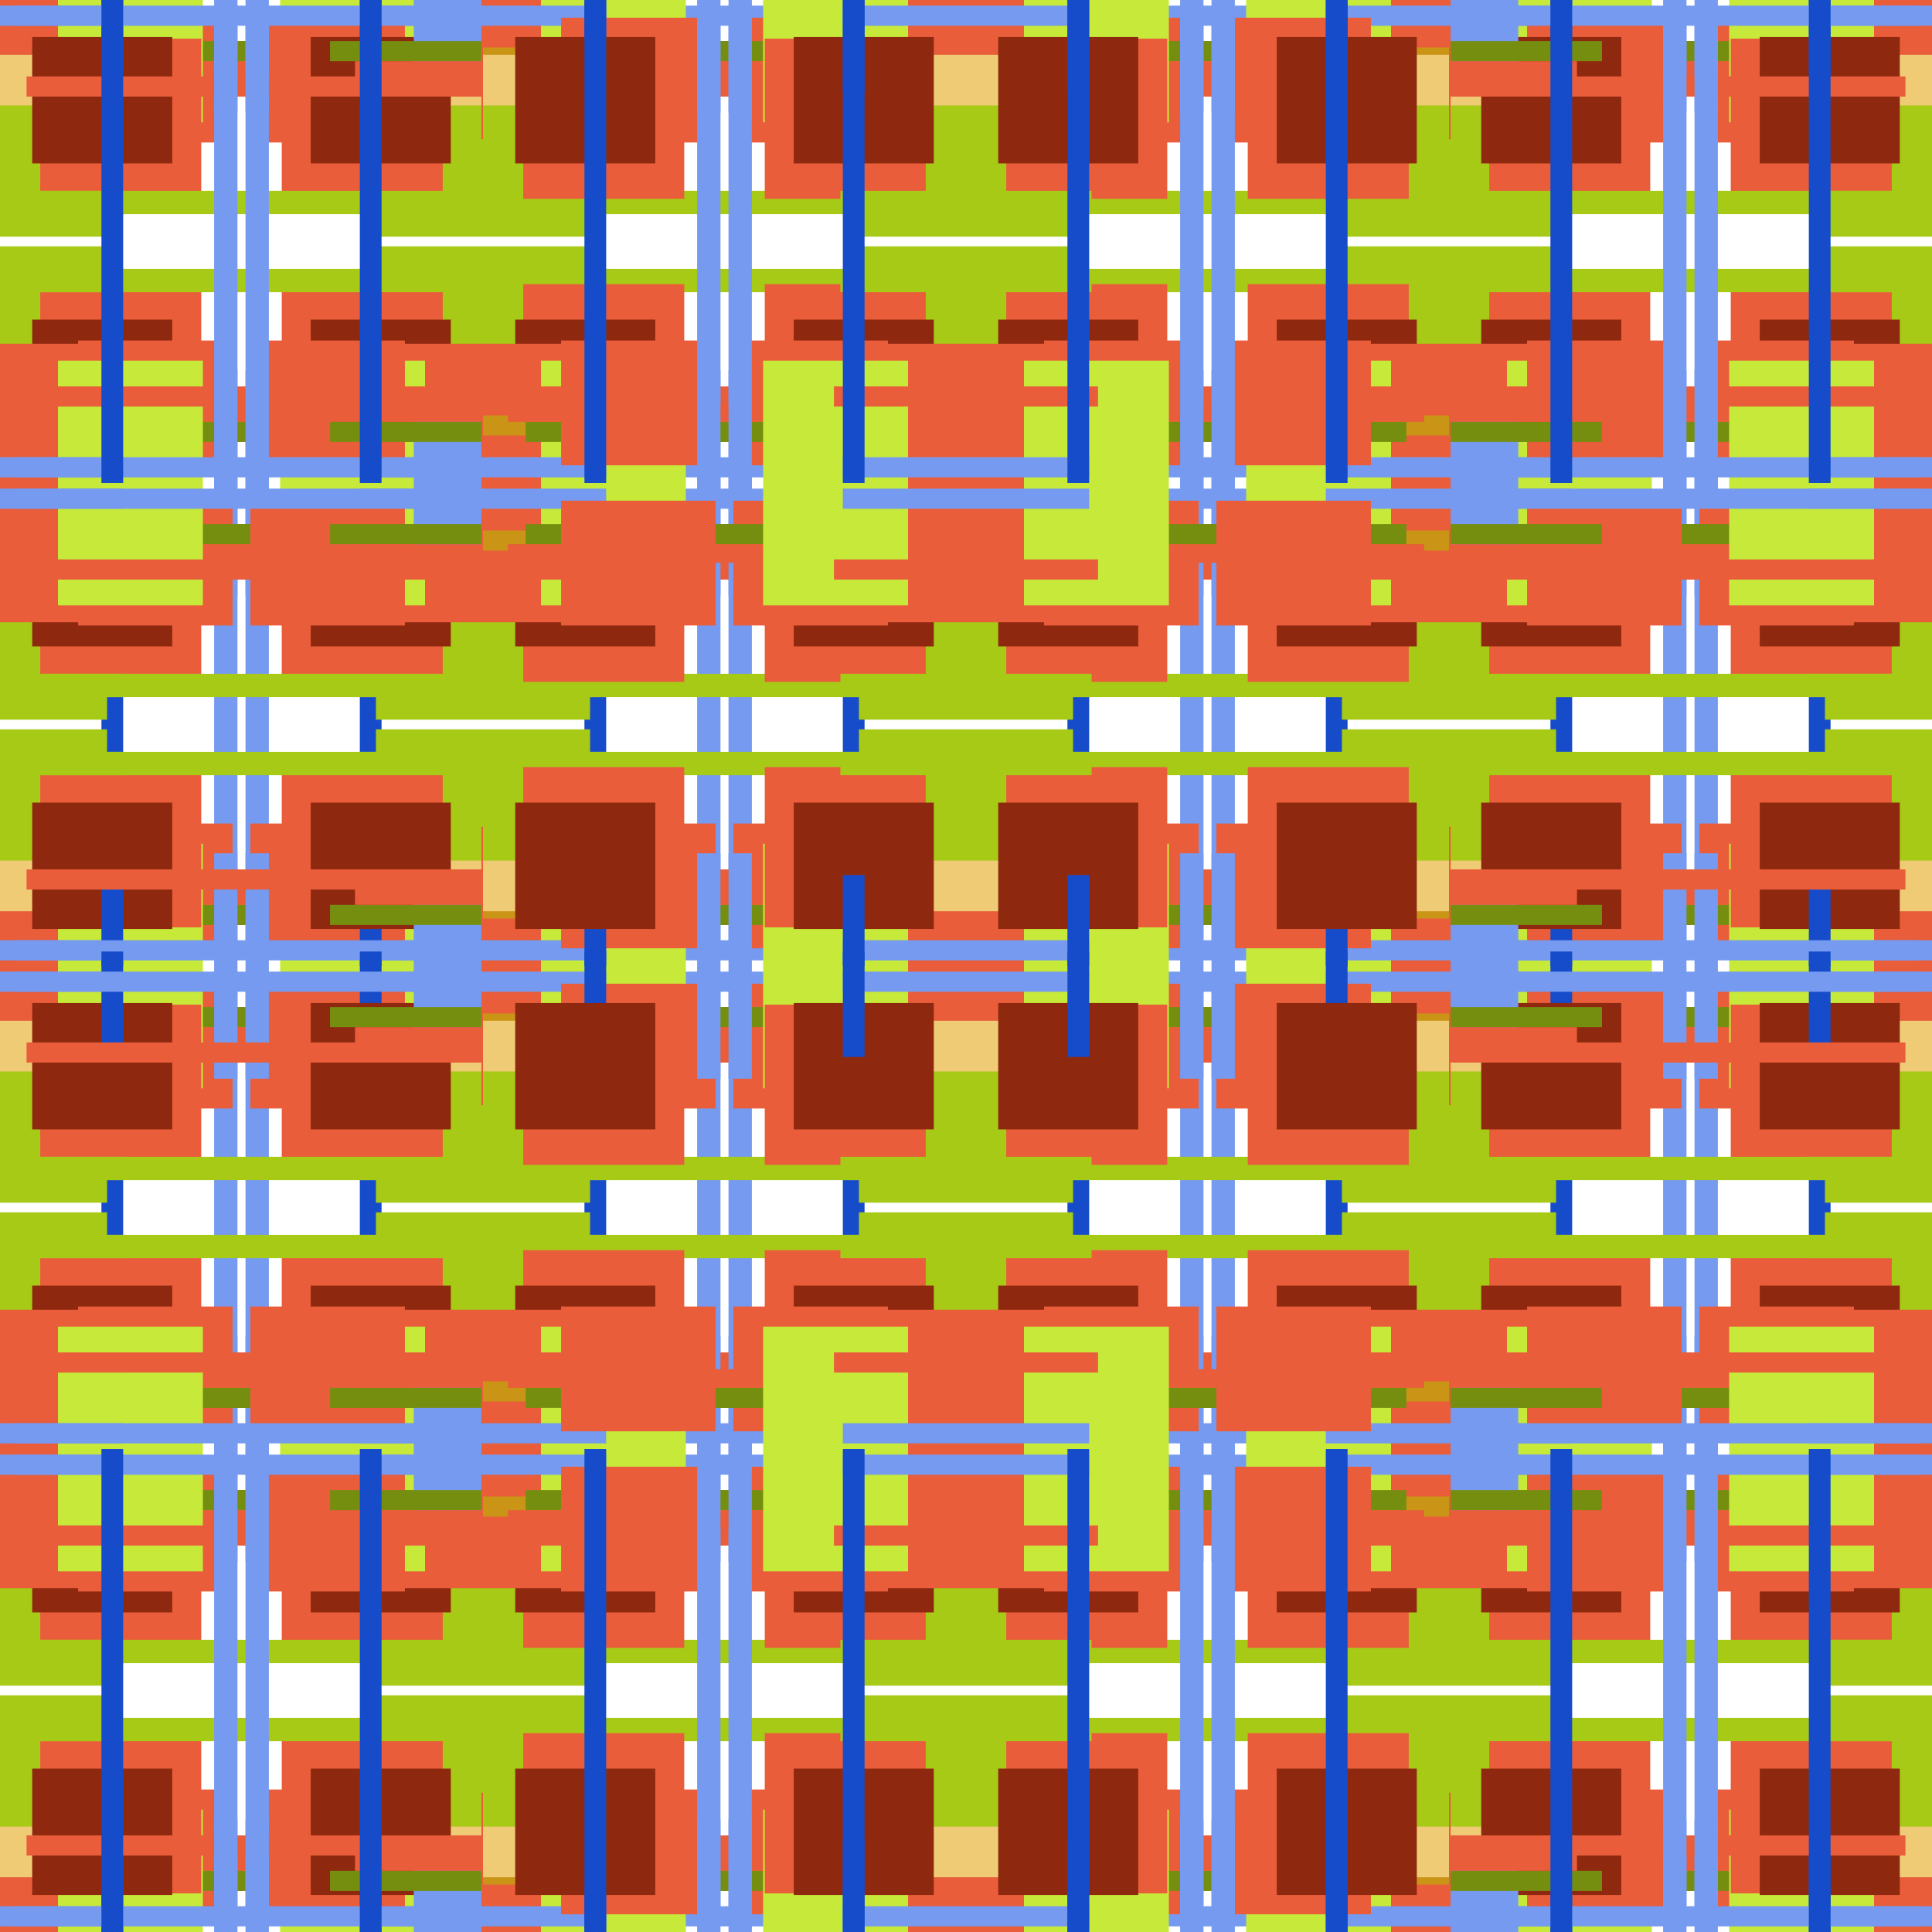
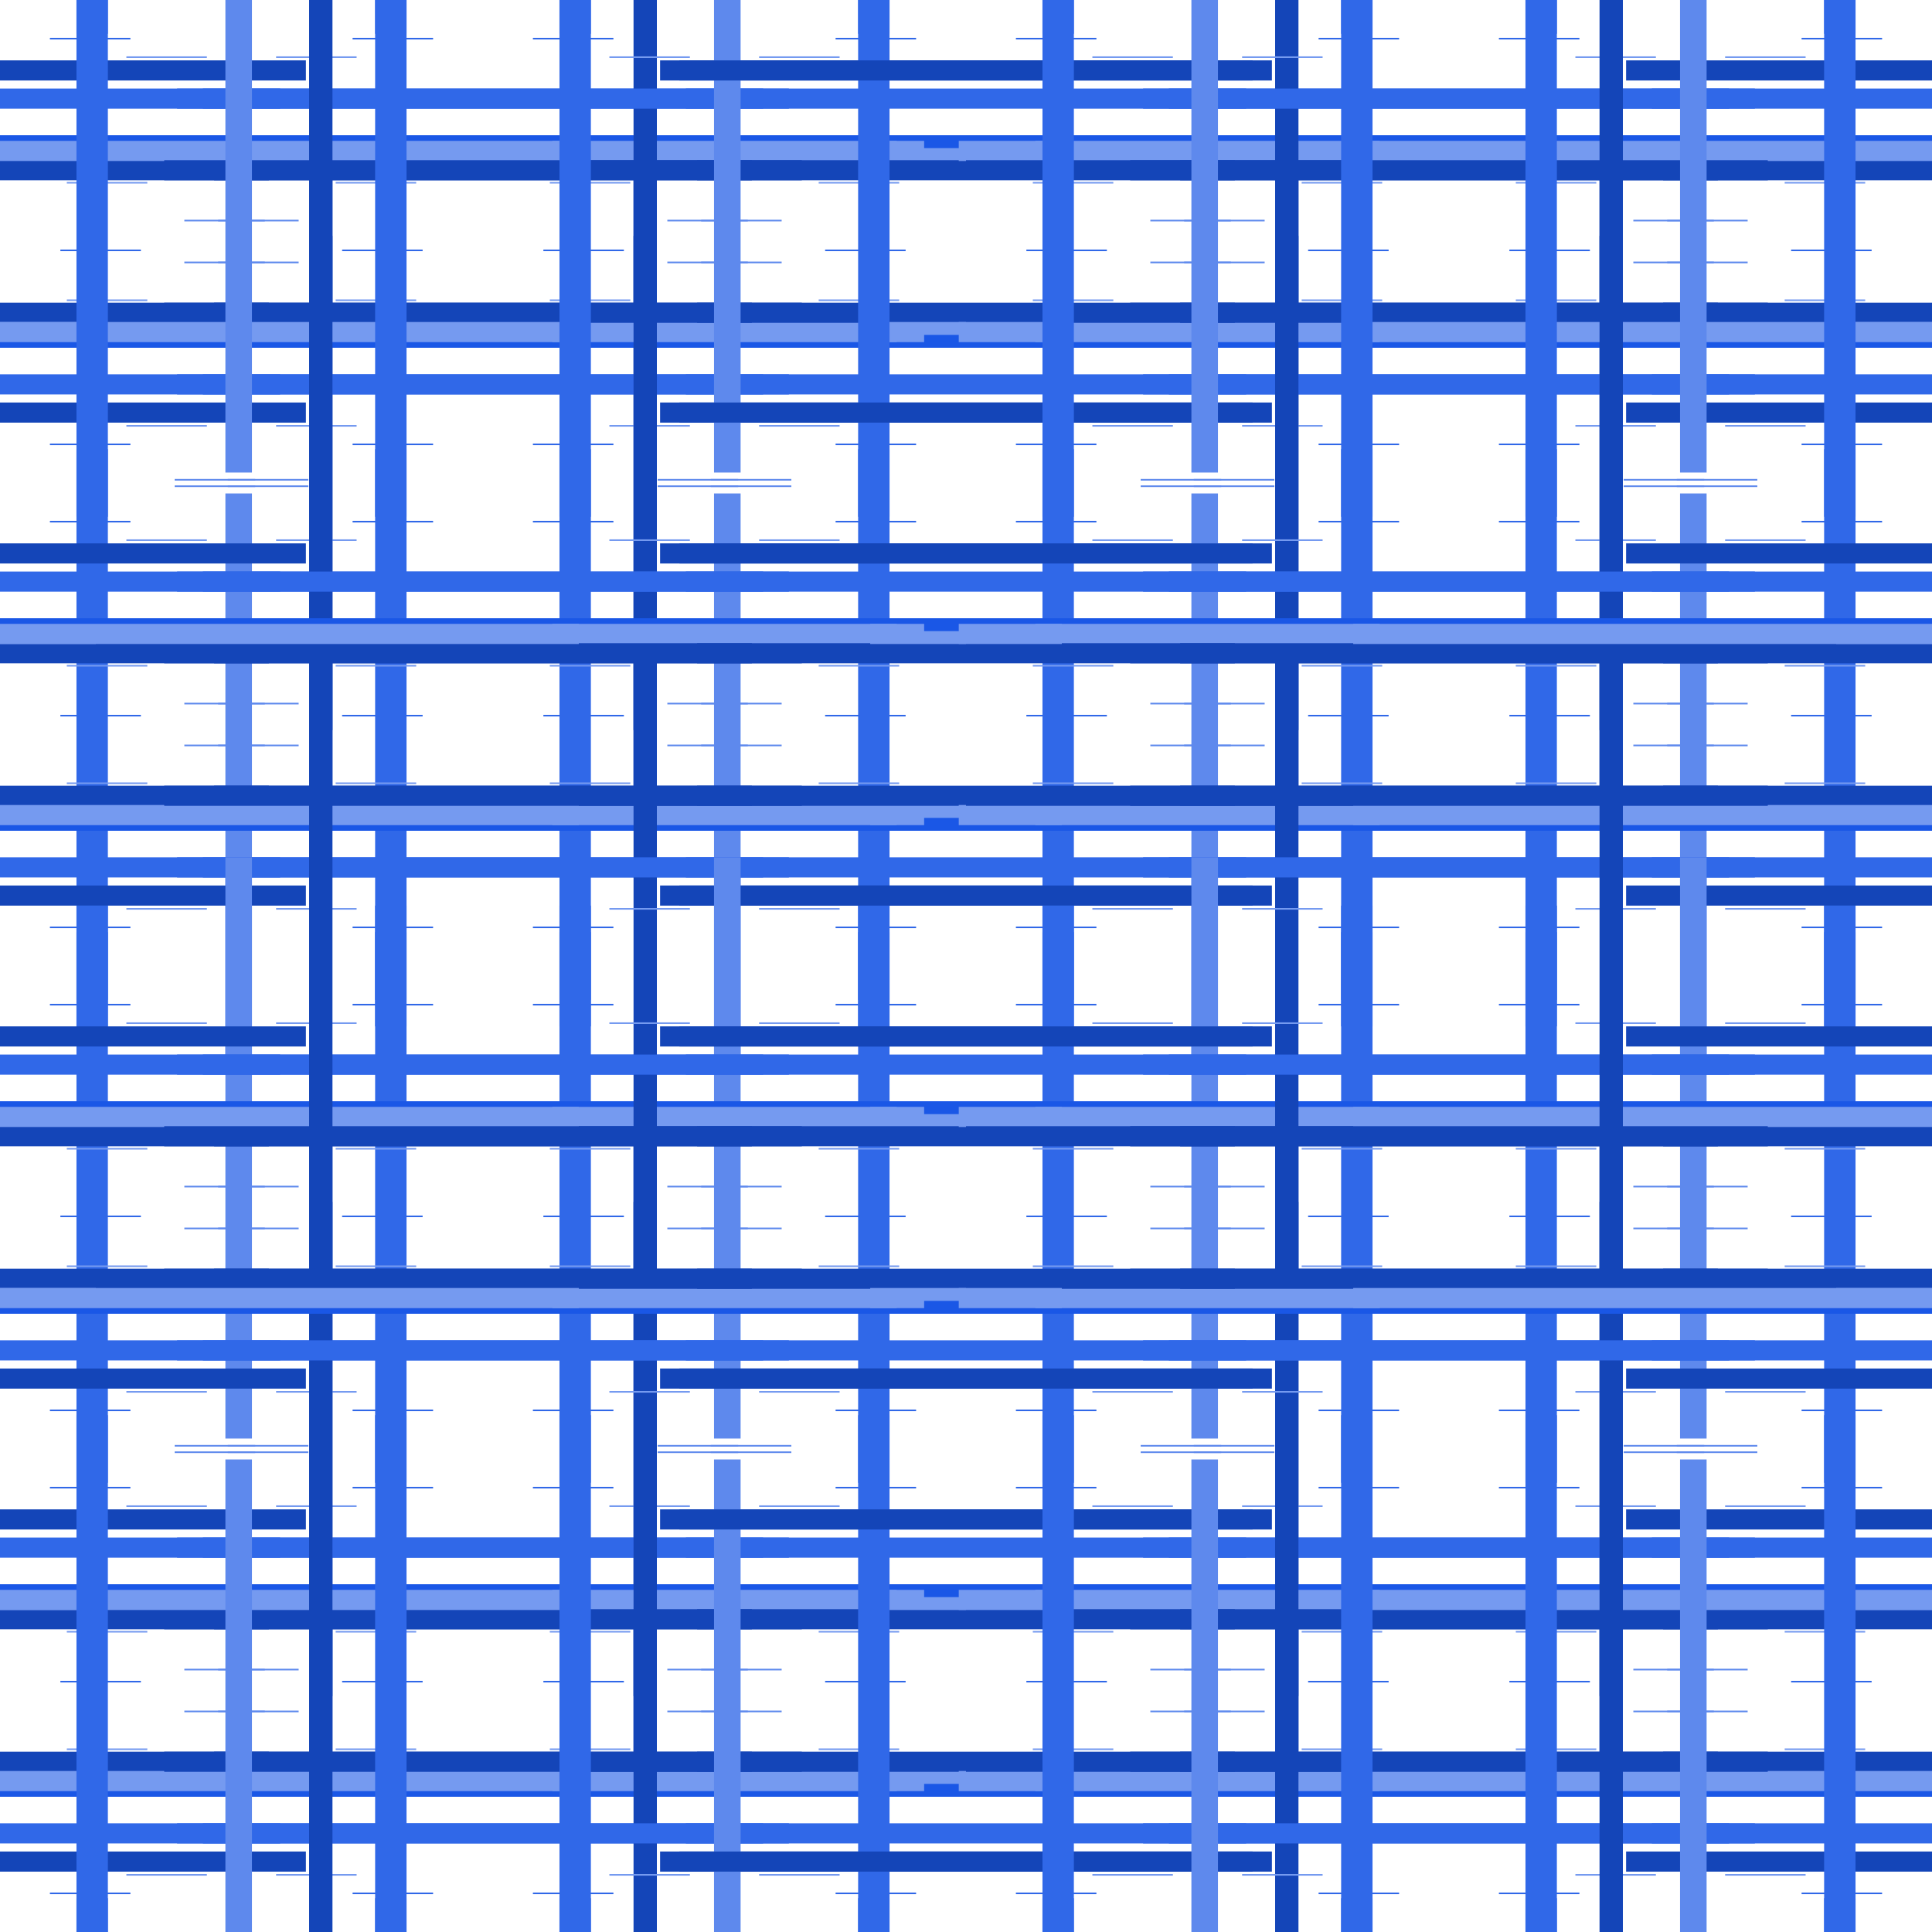
- <svg xmlns="http://www.w3.org/2000/svg" xmlns:xlink="http://www.w3.org/1999/xlink" width="100%" height="100%" viewBox="0 0 2400 2400" style="stroke-width:0;background-color:#121212">
+ <svg xmlns="http://www.w3.org/2000/svg" xmlns:xlink="http://www.w3.org/1999/xlink" width="100%" height="100%" viewBox="0 0 2400 2400" style="stroke-width:0;background-color:#121212;margin: auto;height: -webkit-fill-available">
  <defs>
    <symbol id="shapes">
-       <rect x="447" y="487" width="27" height="731" transform-origin="600 600" style="fill:hsl(222,80%,44%)">
+       <rect x="787" y="178" width="29" height="729" transform-origin="600 600" style="fill:hsl(222,80%,40%)">
        <animateTransform attributeName="transform" attributeType="XML" type="skewX" dur="5s" values="0;-64;32;-16;8;-4;2;-1;.5;0;0" keyTimes="0;.1;.2;.3;.4;.5;.6;.7;.8;.9;1" calcMode="spline" keySplines="0.5 0 0.75 1;0.5 0 0.75 1;0.5 0 0.75 1;0.5 0 0.75 1;0.5 0 0.75 1;0.5 0 0.75 1;0.5 0 0.75 1;0.5 0 0.75 1;0.5 0 0.75 1;0.5 0 0.75 1" repeatCount="indefinite" />
      </rect>
-       <rect x="-55" y="365" width="121" height="167" transform-origin="600 600" style="fill:hsl(402,80%,70%)">
+       <rect x="62" y="551" width="100" height="2" transform-origin="600 600" style="fill:hsl(222,80%,55%)">
        <animateTransform attributeName="transform" attributeType="XML" type="skewX" dur="5s" values="0;-64;32;-16;8;-4;2;-1;.5;0;0" keyTimes="0;.1;.2;.3;.4;.5;.6;.7;.8;.9;1" calcMode="spline" keySplines="0.5 0 0.75 1;0.5 0 0.75 1;0.5 0 0.75 1;0.5 0 0.75 1;0.5 0 0.75 1;0.5 0 0.75 1;0.5 0 0.75 1;0.5 0 0.75 1;0.5 0 0.75 1;0.5 0 0.75 1" repeatCount="indefinite" />
      </rect>
-       <rect x="-54" y="59" width="738" height="25" transform-origin="600 600" style="fill:hsl(402,80%,44%)">
+       <rect x="266" y="376" width="730" height="25" transform-origin="600 600" style="fill:hsl(222,80%,40%)">
        <animateTransform attributeName="transform" attributeType="XML" type="skewX" dur="5s" values="0;-64;32;-16;8;-4;2;-1;.5;0;0" keyTimes="0;.1;.2;.3;.4;.5;.6;.7;.8;.9;1" calcMode="spline" keySplines="0.5 0 0.75 1;0.5 0 0.75 1;0.5 0 0.75 1;0.5 0 0.75 1;0.5 0 0.75 1;0.5 0 0.75 1;0.5 0 0.75 1;0.5 0 0.75 1;0.5 0 0.75 1;0.5 0 0.75 1" repeatCount="indefinite" />
      </rect>
-       <rect x="467" y="-81" width="219" height="169" transform-origin="600 600" style="fill:hsl(222,80%,70%)">
+       <rect x="343" y="528" width="100" height="2" transform-origin="600 600" style="fill:hsl(222,80%,70%)">
        <animateTransform attributeName="transform" attributeType="XML" type="skewX" dur="5s" values="0;-64;32;-16;8;-4;2;-1;.5;0;0" keyTimes="0;.1;.2;.3;.4;.5;.6;.7;.8;.9;1" calcMode="spline" keySplines="0.5 0 0.75 1;0.5 0 0.75 1;0.5 0 0.75 1;0.5 0 0.75 1;0.5 0 0.75 1;0.5 0 0.75 1;0.5 0 0.75 1;0.5 0 0.75 1;0.5 0 0.75 1;0.5 0 0.75 1" repeatCount="indefinite" />
      </rect>
-       <rect x="444" y="334" width="728" height="29" transform-origin="600 600" style="fill:hsl(432,80%,44%)">
+       <rect x="514" y="168" width="738" height="16" transform-origin="600 600" style="fill:hsl(222,80%,50%)">
        <animateTransform attributeName="transform" attributeType="XML" type="skewX" dur="5s" values="0;-64;32;-16;8;-4;2;-1;.5;0;0" keyTimes="0;.1;.2;.3;.4;.5;.6;.7;.8;.9;1" calcMode="spline" keySplines="0.5 0 0.75 1;0.5 0 0.75 1;0.5 0 0.75 1;0.5 0 0.75 1;0.5 0 0.75 1;0.5 0 0.75 1;0.5 0 0.75 1;0.5 0 0.75 1;0.5 0 0.75 1;0.5 0 0.75 1" repeatCount="indefinite" />
      </rect>
-       <rect x="-84" y="306" width="217" height="163" transform-origin="600 600" style="fill:hsl(432,80%,44%)">
+       <rect x="550" y="468" width="100" height="2" transform-origin="600 600" style="fill:hsl(222,80%,55%)">
        <animateTransform attributeName="transform" attributeType="XML" type="skewX" dur="5s" values="0;-64;32;-16;8;-4;2;-1;.5;0;0" keyTimes="0;.1;.2;.3;.4;.5;.6;.7;.8;.9;1" calcMode="spline" keySplines="0.5 0 0.75 1;0.5 0 0.75 1;0.5 0 0.75 1;0.5 0 0.75 1;0.5 0 0.75 1;0.5 0 0.75 1;0.5 0 0.75 1;0.5 0 0.75 1;0.5 0 0.75 1;0.5 0 0.75 1" repeatCount="indefinite" />
      </rect>
-       <rect x="53" y="51" width="737" height="25" transform-origin="600 600" style="fill:hsl(432,80%,31%)">
+       <rect x="481" y="175" width="728" height="25" transform-origin="600 600" style="fill:hsl(222,80%,70%)">
        <animateTransform attributeName="transform" attributeType="XML" type="skewX" dur="5s" values="0;-64;32;-16;8;-4;2;-1;.5;0;0" keyTimes="0;.1;.2;.3;.4;.5;.6;.7;.8;.9;1" calcMode="spline" keySplines="0.5 0 0.75 1;0.5 0 0.75 1;0.5 0 0.75 1;0.5 0 0.75 1;0.5 0 0.75 1;0.5 0 0.75 1;0.5 0 0.75 1;0.5 0 0.75 1;0.5 0 0.75 1;0.5 0 0.75 1" repeatCount="indefinite" />
      </rect>
-       <rect x="445" y="-12" width="157" height="185" transform-origin="600 600" style="fill:hsl(372,80%,57%)">
+       <rect x="425" y="888" width="100" height="2" transform-origin="600 600" style="fill:hsl(222,80%,55%)">
        <animateTransform attributeName="transform" attributeType="XML" type="skewX" dur="5s" values="0;-64;32;-16;8;-4;2;-1;.5;0;0" keyTimes="0;.1;.2;.3;.4;.5;.6;.7;.8;.9;1" calcMode="spline" keySplines="0.5 0 0.75 1;0.5 0 0.75 1;0.5 0 0.75 1;0.5 0 0.75 1;0.5 0 0.75 1;0.5 0 0.75 1;0.5 0 0.75 1;0.5 0 0.75 1;0.5 0 0.75 1;0.5 0 0.75 1" repeatCount="indefinite" />
      </rect>
-       <rect x="31" y="76" width="728" height="23" transform-origin="600 600" style="fill:hsl(372,80%,57%)">
+       <rect x="466" y="558" width="39" height="717" transform-origin="600 600" style="fill:hsl(222,80%,55%)">
        <animateTransform attributeName="transform" attributeType="XML" type="skewX" dur="5s" values="0;-64;32;-16;8;-4;2;-1;.5;0;0" keyTimes="0;.1;.2;.3;.4;.5;.6;.7;.8;.9;1" calcMode="spline" keySplines="0.5 0 0.75 1;0.5 0 0.75 1;0.5 0 0.75 1;0.5 0 0.75 1;0.5 0 0.75 1;0.5 0 0.75 1;0.5 0 0.75 1;0.5 0 0.75 1;0.5 0 0.75 1;0.5 0 0.75 1" repeatCount="indefinite" />
      </rect>
-       <rect x="348" y="-4" width="180" height="156" transform-origin="600 600" style="fill:hsl(432,80%,57%)">
+       <rect x="126" y="-47" width="100" height="2" transform-origin="600 600" style="fill:hsl(222,80%,60%)">
        <animateTransform attributeName="transform" attributeType="XML" type="skewX" dur="5s" values="0;-64;32;-16;8;-4;2;-1;.5;0;0" keyTimes="0;.1;.2;.3;.4;.5;.6;.7;.8;.9;1" calcMode="spline" keySplines="0.5 0 0.75 1;0.5 0 0.75 1;0.5 0 0.75 1;0.5 0 0.75 1;0.5 0 0.75 1;0.5 0 0.75 1;0.5 0 0.75 1;0.5 0 0.75 1;0.5 0 0.75 1;0.5 0 0.75 1" repeatCount="indefinite" />
      </rect>
-       <rect x="447" y="7" width="737" height="25" transform-origin="600 600" style="fill:hsl(222,80%,70%)">
+       <rect x="252" y="110" width="728" height="25" transform-origin="600 600" style="fill:hsl(222,80%,55%)">
        <animateTransform attributeName="transform" attributeType="XML" type="skewX" dur="5s" values="0;-64;32;-16;8;-4;2;-1;.5;0;0" keyTimes="0;.1;.2;.3;.4;.5;.6;.7;.8;.9;1" calcMode="spline" keySplines="0.5 0 0.75 1;0.5 0 0.75 1;0.5 0 0.75 1;0.5 0 0.75 1;0.5 0 0.75 1;0.5 0 0.75 1;0.5 0 0.75 1;0.5 0 0.75 1;0.5 0 0.75 1;0.5 0 0.75 1" repeatCount="indefinite" />
      </rect>
-       <rect x="50" y="353" width="200" height="199" transform-origin="600 600" style="fill:hsl(372,80%,57%)">
+       <rect x="217" y="603" width="100" height="2" transform-origin="600 600" style="fill:hsl(222,80%,65%)">
        <animateTransform attributeName="transform" attributeType="XML" type="skewX" dur="5s" values="0;-64;32;-16;8;-4;2;-1;.5;0;0" keyTimes="0;.1;.2;.3;.4;.5;.6;.7;.8;.9;1" calcMode="spline" keySplines="0.5 0 0.75 1;0.5 0 0.75 1;0.5 0 0.75 1;0.5 0 0.75 1;0.5 0 0.75 1;0.5 0 0.75 1;0.5 0 0.75 1;0.5 0 0.75 1;0.5 0 0.75 1;0.5 0 0.75 1" repeatCount="indefinite" />
      </rect>
-       <rect x="305" y="460" width="29" height="729" transform-origin="600 600" style="fill:hsl(222,80%,70%)">
+       <rect x="887" y="613" width="33" height="722" transform-origin="600 600" style="fill:hsl(222,80%,65%)">
        <animateTransform attributeName="transform" attributeType="XML" type="skewX" dur="5s" values="0;-64;32;-16;8;-4;2;-1;.5;0;0" keyTimes="0;.1;.2;.3;.4;.5;.6;.7;.8;.9;1" calcMode="spline" keySplines="0.5 0 0.75 1;0.5 0 0.75 1;0.5 0 0.75 1;0.5 0 0.75 1;0.5 0 0.75 1;0.5 0 0.75 1;0.5 0 0.75 1;0.5 0 0.75 1;0.5 0 0.75 1;0.5 0 0.75 1" repeatCount="indefinite" />
      </rect>
-       <rect x="40" y="397" width="174" height="157" transform-origin="600 600" style="fill:hsl(372,80%,31%)">
+       <rect x="417" y="226" width="100" height="2" transform-origin="600 600" style="fill:hsl(222,80%,70%)">
        <animateTransform attributeName="transform" attributeType="XML" type="skewX" dur="5s" values="0;-64;32;-16;8;-4;2;-1;.5;0;0" keyTimes="0;.1;.2;.3;.4;.5;.6;.7;.8;.9;1" calcMode="spline" keySplines="0.5 0 0.75 1;0.5 0 0.75 1;0.5 0 0.75 1;0.5 0 0.75 1;0.5 0 0.75 1;0.5 0 0.75 1;0.5 0 0.75 1;0.5 0 0.75 1;0.5 0 0.75 1;0.5 0 0.75 1" repeatCount="indefinite" />
      </rect>
-       <rect x="436" y="95" width="731" height="25" transform-origin="600 600" style="fill:hsl(372,80%,57%)">
+       <rect x="820" y="500" width="736" height="25" transform-origin="600 600" style="fill:hsl(222,80%,40%)">
        <animateTransform attributeName="transform" attributeType="XML" type="skewX" dur="5s" values="0;-64;32;-16;8;-4;2;-1;.5;0;0" keyTimes="0;.1;.2;.3;.4;.5;.6;.7;.8;.9;1" calcMode="spline" keySplines="0.5 0 0.75 1;0.5 0 0.75 1;0.5 0 0.75 1;0.5 0 0.75 1;0.5 0 0.75 1;0.5 0 0.75 1;0.5 0 0.75 1;0.5 0 0.75 1;0.5 0 0.75 1;0.5 0 0.75 1" repeatCount="indefinite" />
      </rect>
-       <rect x="97" y="22" width="192" height="155" transform-origin="600 600" style="fill:hsl(372,80%,57%)">
+       <rect x="229" y="273" width="100" height="2" transform-origin="600 600" style="fill:hsl(222,80%,65%)">
        <animateTransform attributeName="transform" attributeType="XML" type="skewX" dur="5s" values="0;-64;32;-16;8;-4;2;-1;.5;0;0" keyTimes="0;.1;.2;.3;.4;.5;.6;.7;.8;.9;1" calcMode="spline" keySplines="0.5 0 0.75 1;0.5 0 0.75 1;0.5 0 0.75 1;0.5 0 0.75 1;0.5 0 0.75 1;0.5 0 0.75 1;0.5 0 0.75 1;0.5 0 0.75 1;0.5 0 0.75 1;0.5 0 0.75 1" repeatCount="indefinite" />
      </rect>
    </symbol>
  </defs>
  <symbol id="quad3">
    <symbol id="quad2">
      <symbol id="quad1">
        <symbol id="quad0">
          <g>
            <use xlink:href="#shapes" />
          </g>
        </symbol>
        <g>
          <use xlink:href="#quad0" />
        </g>
        <g transform="scale(-1 1) translate(-600 0)">
          <use xlink:href="#quad0" />
        </g>
        <g transform="scale(1 -1) translate(0 -600)">
          <use xlink:href="#quad0" />
        </g>
        <g transform="scale(-1 -1) translate(-600 -600)">
          <use xlink:href="#quad0" />
        </g>
      </symbol>
      <g>
        <use xlink:href="#quad1" />
      </g>
      <g transform="scale(-1 1) translate(-1200 0)">
        <use xlink:href="#quad1" />
      </g>
      <g transform="scale(1 -1) translate(0 -1200)">
        <use xlink:href="#quad1" />
      </g>
      <g transform="scale(-1 -1) translate(-1200 -1200)">
        <use xlink:href="#quad1" />
      </g>
    </symbol>
    <g>
      <use xlink:href="#quad2" />
    </g>
    <g transform="scale(-1 1) translate(-2400 0)">
      <use xlink:href="#quad2" />
    </g>
    <g transform="scale(1 -1) translate(0 -2400)">
      <use xlink:href="#quad2" />
    </g>
    <g transform="scale(-1 -1) translate(-2400 -2400)">
      <use xlink:href="#quad2" />
    </g>
  </symbol>
  <g transform="scale(1 1)">
    <use xlink:href="#quad3" />
  </g>
</svg>
